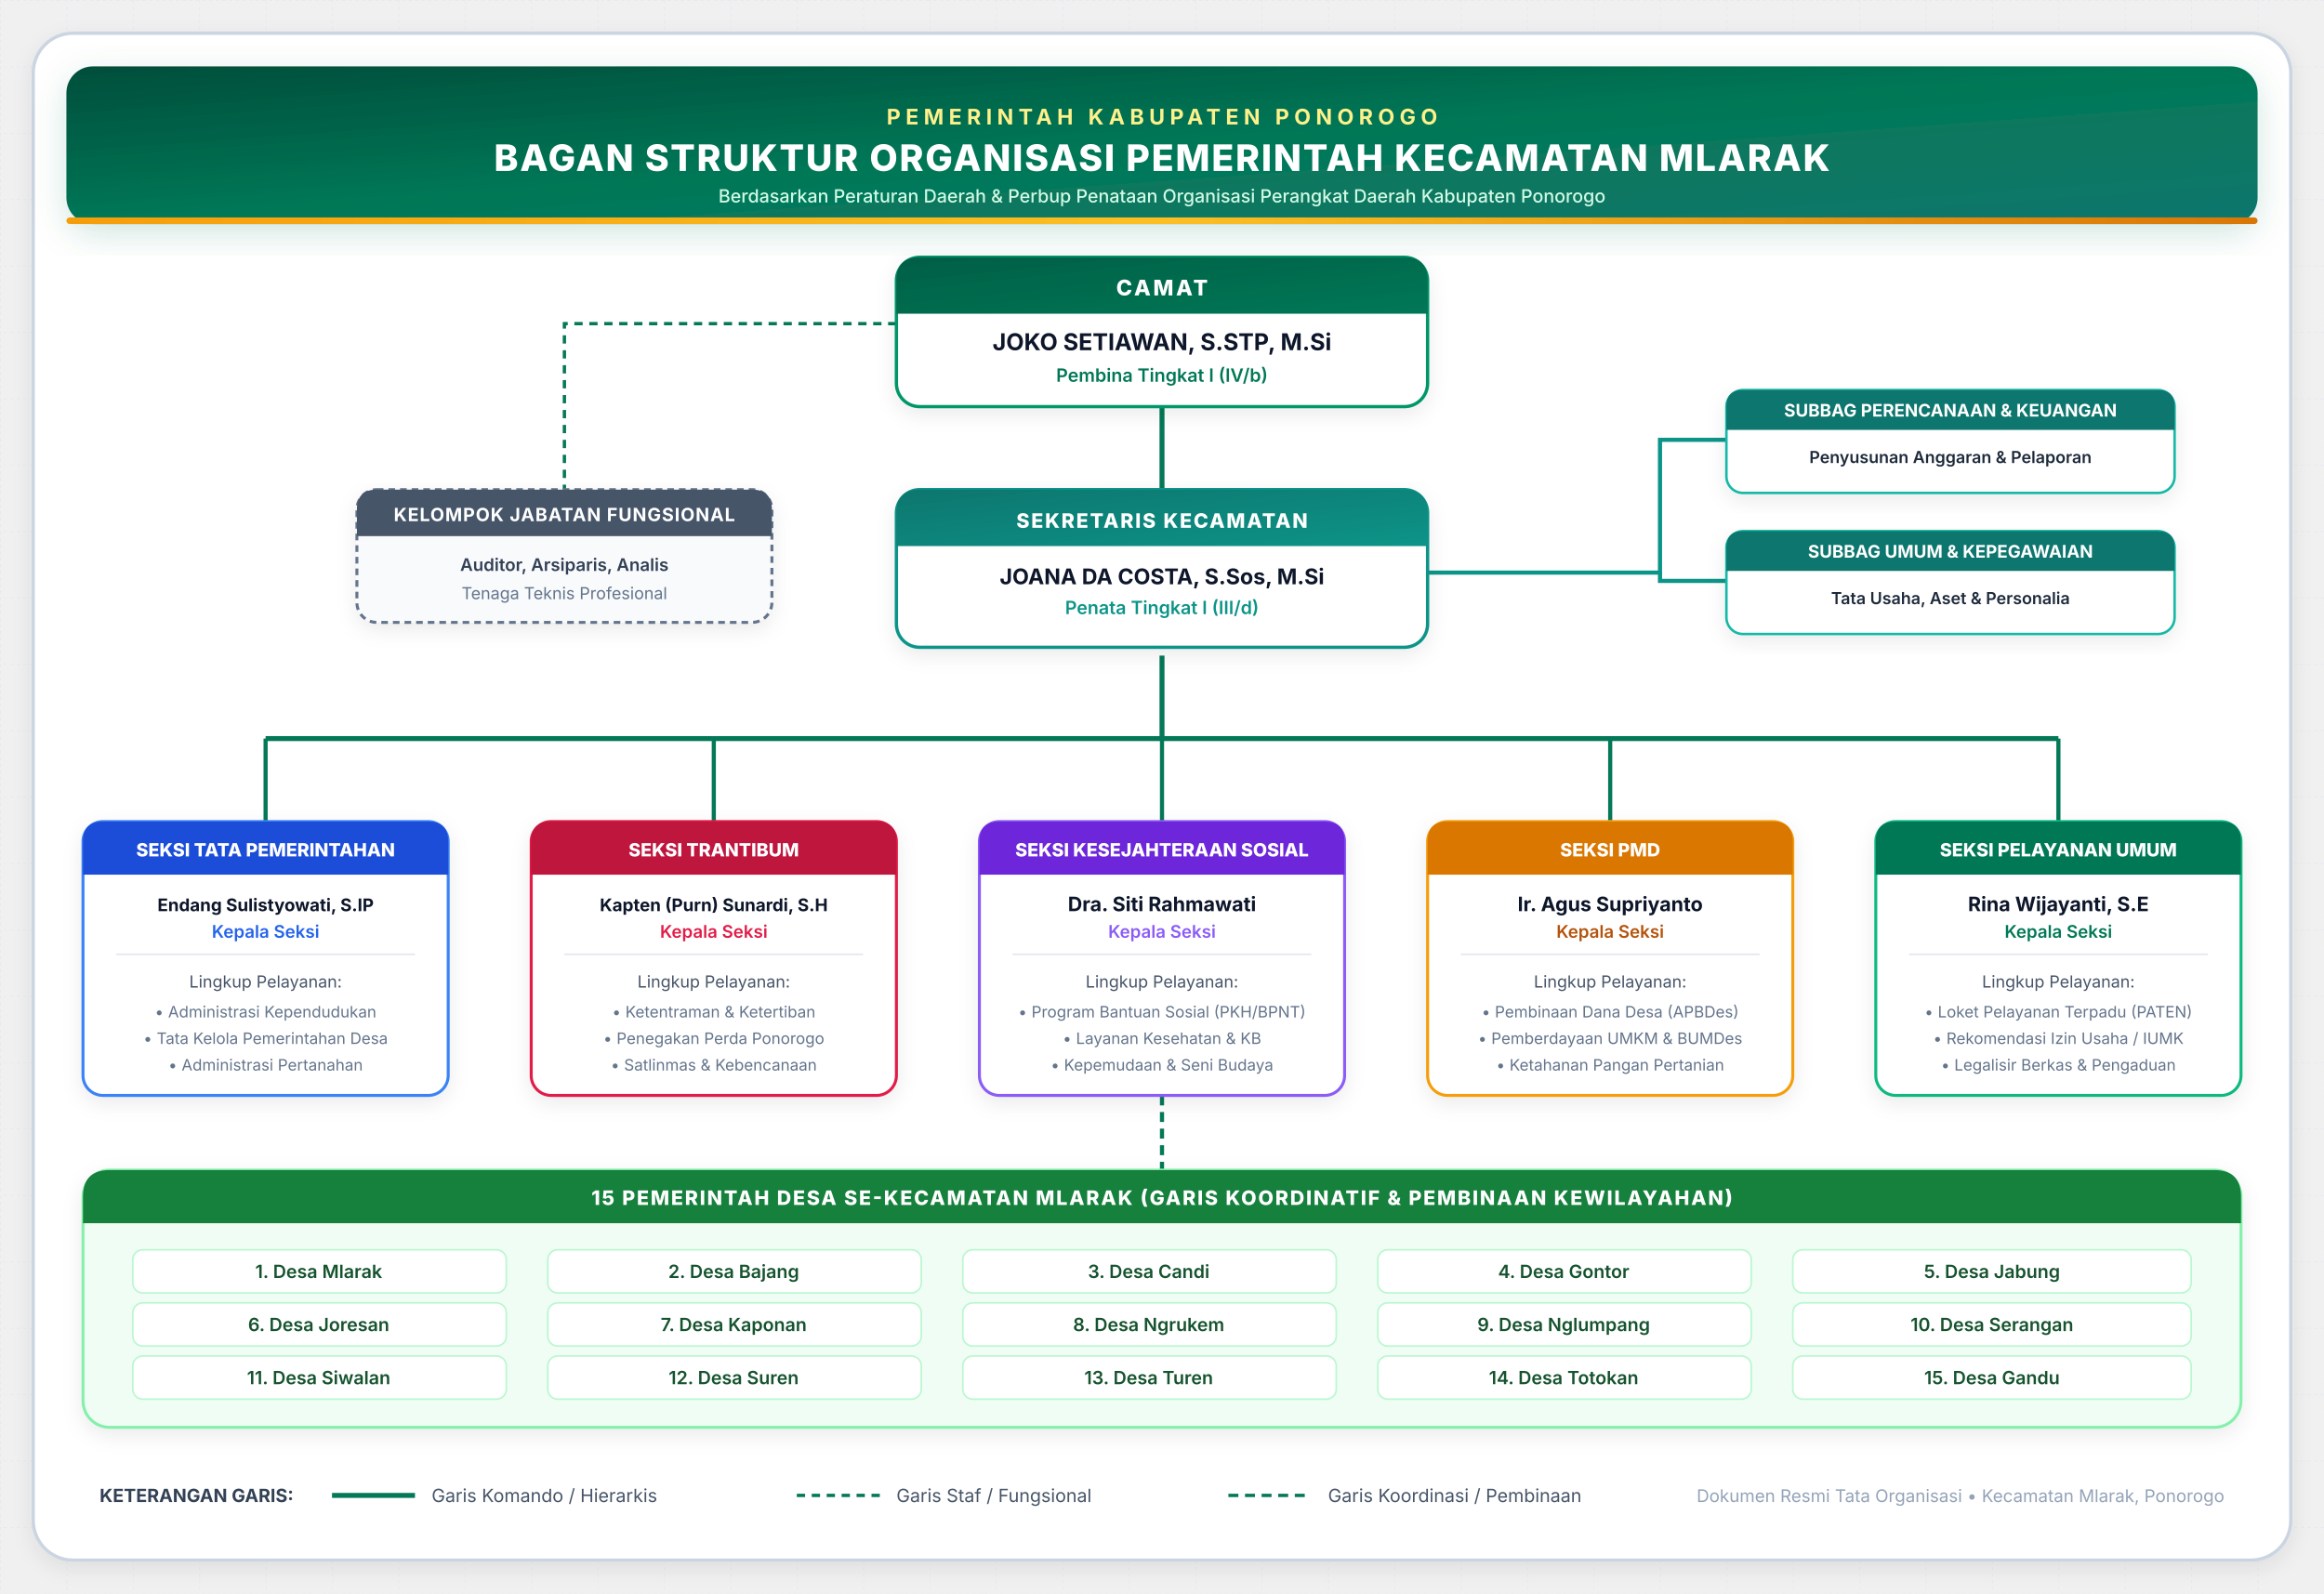
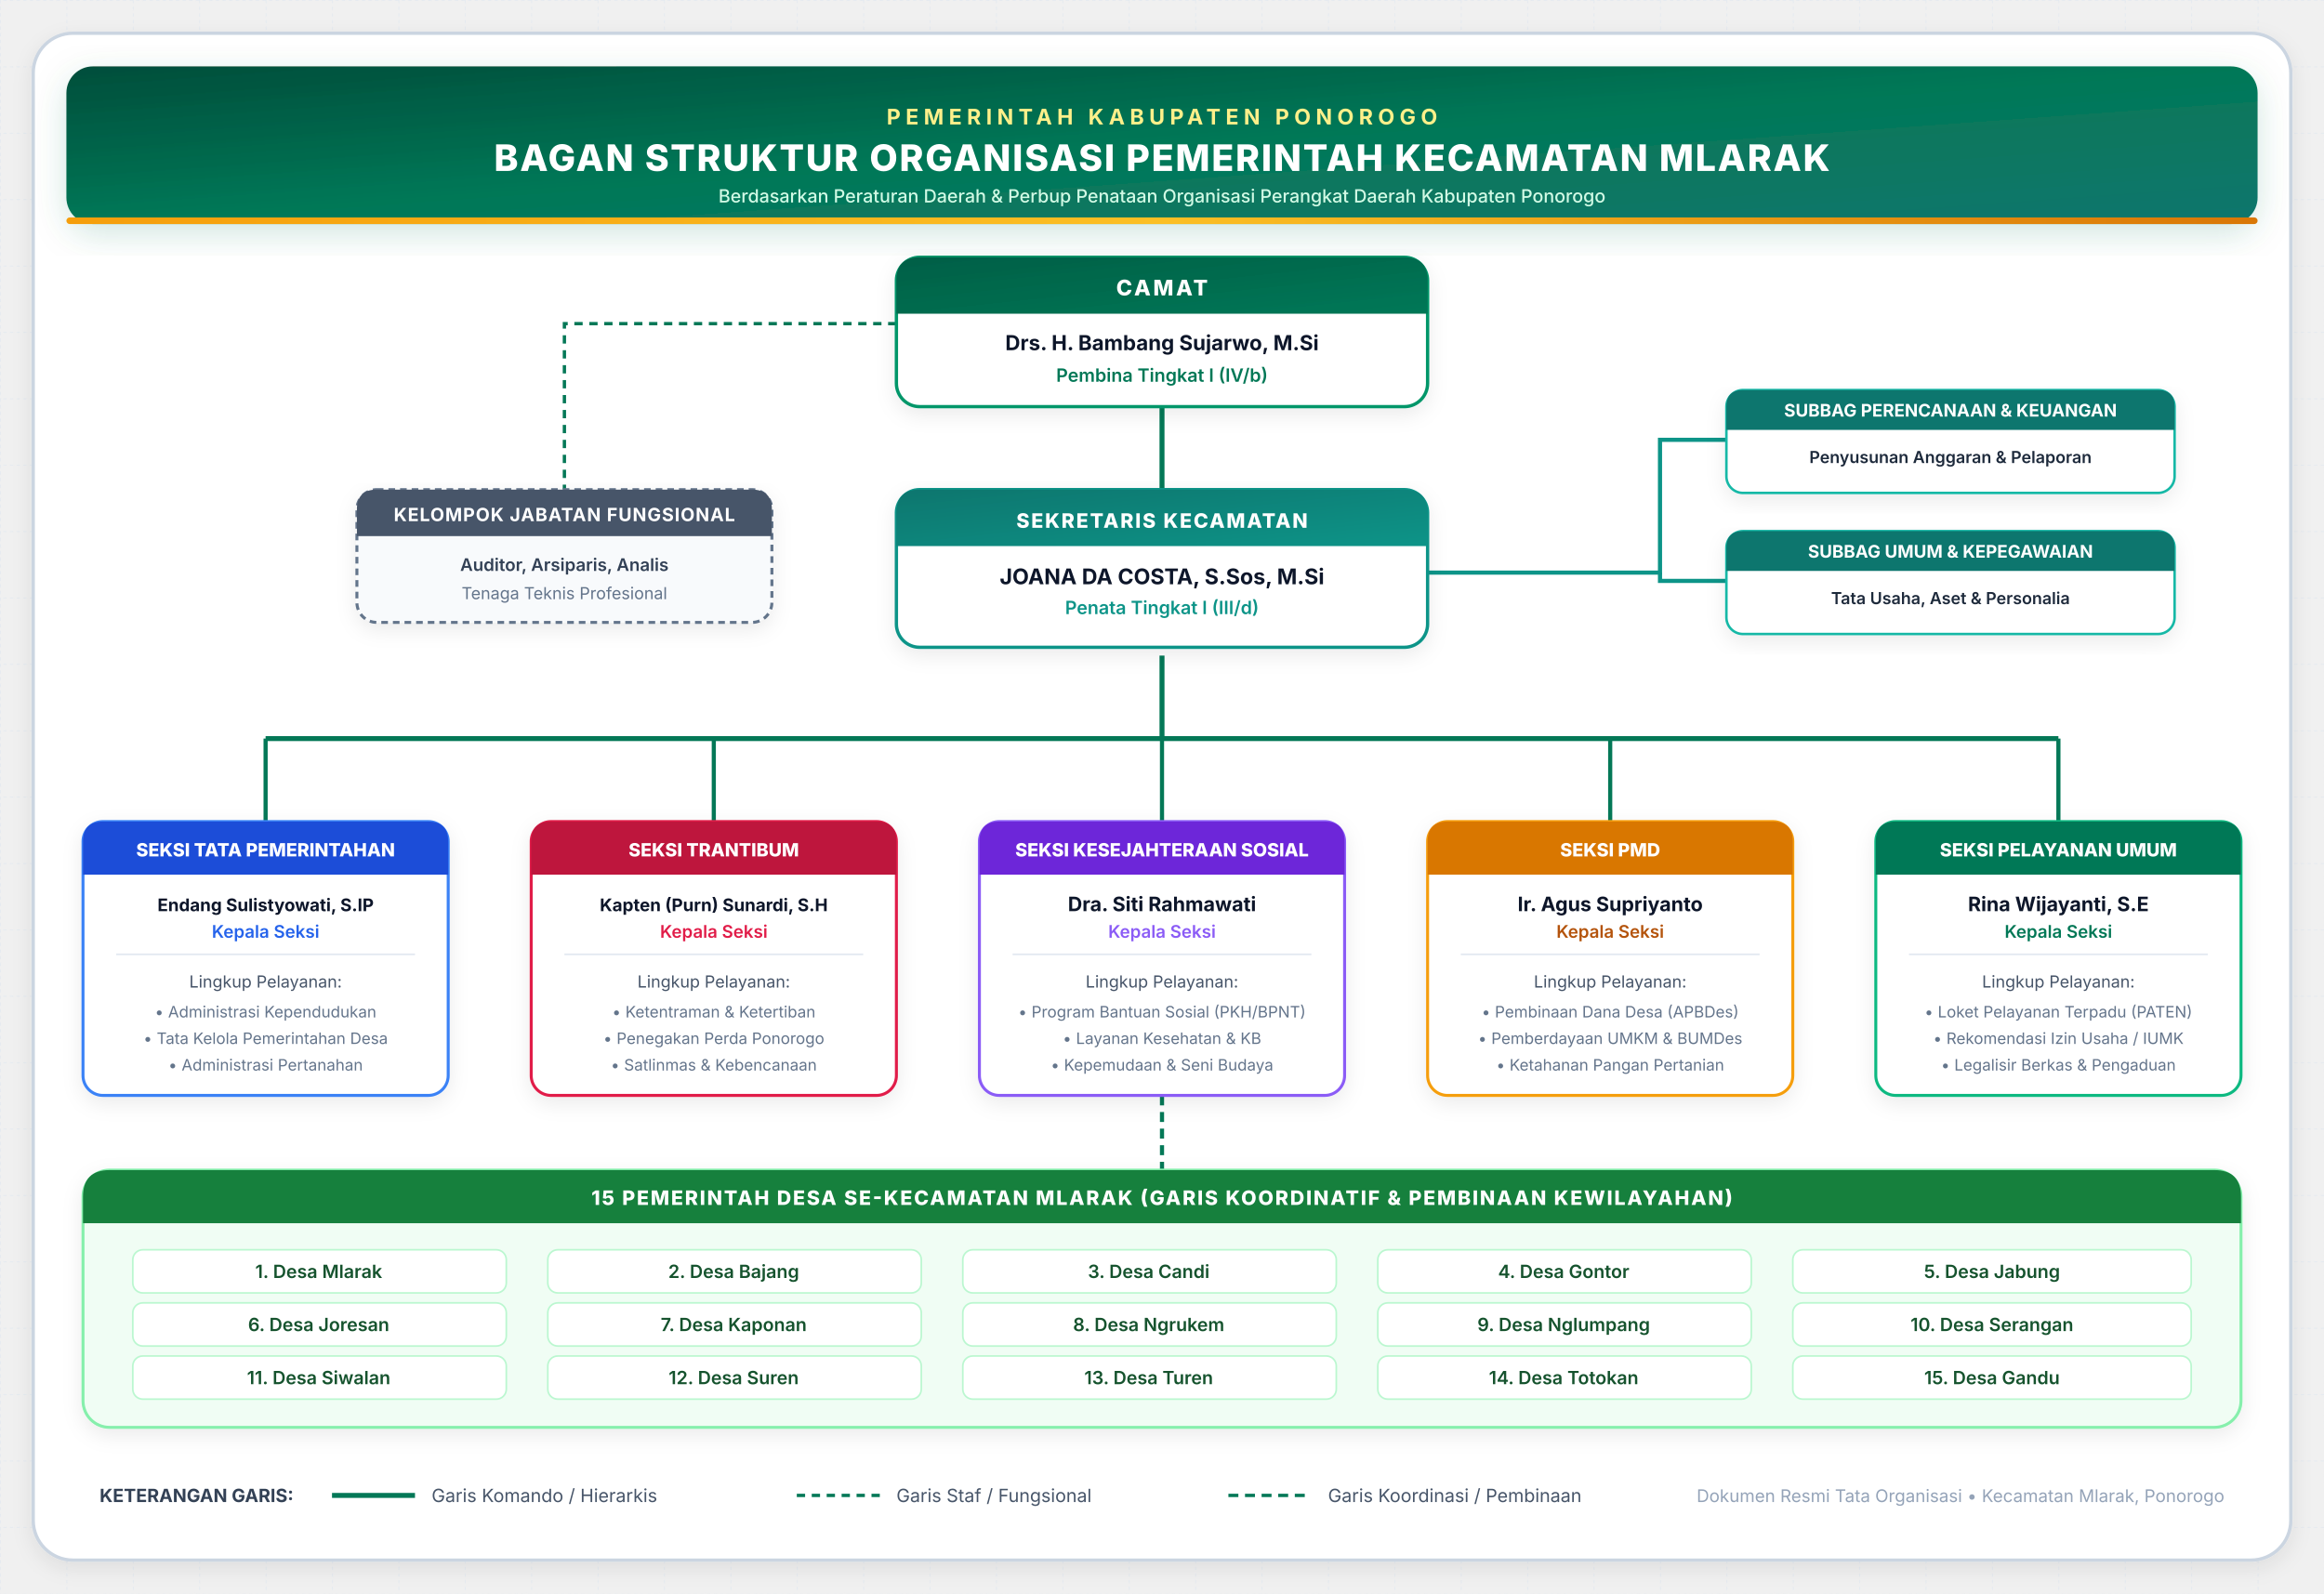
<svg xmlns="http://www.w3.org/2000/svg" viewBox="0 0 1400 960" width="100%" height="100%" style="background-color: #f8fafc; font-family: 'Plus Jakarta Sans', system-ui, -apple-system, sans-serif;">
  <defs>
    <linearGradient id="headerGrad" x1="0%" y1="0%" x2="100%" y2="100%">
      <stop offset="0%" stop-color="#064e3b" />
      <stop offset="50%" stop-color="#047857" />
      <stop offset="100%" stop-color="#0f766e" />
    </linearGradient>
    <linearGradient id="camatGrad" x1="0%" y1="0%" x2="100%" y2="100%">
      <stop offset="0%" stop-color="#065f46" />
      <stop offset="100%" stop-color="#047857" />
    </linearGradient>
    <linearGradient id="sekcamGrad" x1="0%" y1="0%" x2="100%" y2="100%">
      <stop offset="0%" stop-color="#0f766e" />
      <stop offset="100%" stop-color="#0d9488" />
    </linearGradient>
    <linearGradient id="kasiGrad" x1="0%" y1="0%" x2="100%" y2="100%">
      <stop offset="0%" stop-color="#1e293b" />
      <stop offset="100%" stop-color="#334155" />
    </linearGradient>
    <linearGradient id="goldGrad" x1="0%" y1="0%" x2="100%" y2="0%">
      <stop offset="0%" stop-color="#f59e0b" />
      <stop offset="50%" stop-color="#fbbf24" />
      <stop offset="100%" stop-color="#d97706" />
    </linearGradient>
    <filter id="cardShadow" x="-10%" y="-10%" width="125%" height="130%">
      <feDropShadow dx="0" dy="4" stdDeviation="6" flood-color="#0f172a" flood-opacity="0.08" />
    </filter>
    <filter id="glowShadow" x="-20%" y="-20%" width="140%" height="140%">
      <feDropShadow dx="0" dy="6" stdDeviation="10" flood-color="#047857" flood-opacity="0.18" />
    </filter>
    <pattern id="bgGrid" width="40" height="40" patternUnits="userSpaceOnUse">
      <path d="M 40 0 L 0 0 0 40" fill="none" stroke="#e2e8f0" stroke-width="0.8" stroke-dasharray="2,2" />
    </pattern>
  </defs>
  <rect width="1400" height="960" fill="url(#bgGrid)" />
  <rect x="20" y="20" width="1360" height="920" rx="24" fill="#ffffff" stroke="#cbd5e1" stroke-width="2" filter="url(#cardShadow)" />
  <rect x="40" y="40" width="1320" height="95" rx="16" fill="url(#headerGrad)" filter="url(#glowShadow)" />
  <rect x="40" y="131" width="1320" height="4" fill="url(#goldGrad)" rx="2" />
  <text x="700" y="75" text-anchor="middle" fill="#fef08a" font-size="13" font-weight="700" letter-spacing="3">PEMERINTAH KABUPATEN PONOROGO</text>
  <text x="700" y="103" text-anchor="middle" fill="#ffffff" font-size="22" font-weight="800" letter-spacing="1">BAGAN STRUKTUR ORGANISASI PEMERINTAH KECAMATAN MLARAK</text>
  <text x="700" y="122" text-anchor="middle" fill="#d1fae5" font-size="11" font-weight="500">Berdasarkan Peraturan Daerah &amp; Perbup Penataan Organisasi Perangkat Daerah Kabupaten Ponorogo</text>
  <path d="M 700 245 L 700 295" stroke="#047857" stroke-width="3" fill="none" />
  <path d="M 540 195 L 340 195 L 340 295" stroke="#047857" stroke-width="2" stroke-dasharray="5,4" fill="none" />
  <path d="M 860 345 L 1000 345 L 1000 265 L 1040 265" stroke="#0d9488" stroke-width="2.5" fill="none" />
  <path d="M 1000 345 L 1000 350 L 1040 350" stroke="#0d9488" stroke-width="2.5" fill="none" />
  <path d="M 700 395 L 700 445" stroke="#047857" stroke-width="3" fill="none" />
  <path d="M 160 445 L 1240 445" stroke="#047857" stroke-width="3" fill="none" />
  <path d="M 160 445 L 160 495" stroke="#047857" stroke-width="2.5" fill="none" />
  <path d="M 430 445 L 430 495" stroke="#047857" stroke-width="2.5" fill="none" />
  <path d="M 700 445 L 700 495" stroke="#047857" stroke-width="2.5" fill="none" />
  <path d="M 970 445 L 970 495" stroke="#047857" stroke-width="2.5" fill="none" />
  <path d="M 1240 445 L 1240 495" stroke="#047857" stroke-width="2.5" fill="none" />
  <path d="M 700 660 L 700 705" stroke="#047857" stroke-width="2.5" stroke-dasharray="6,4" fill="none" />
  <g id="box-camat" transform="translate(540, 155)" filter="url(#cardShadow)">
    <rect width="320" height="90" rx="14" fill="#ffffff" stroke="#059669" stroke-width="2" />
    <path d="M 0 14 Q 0 0 14 0 L 306 0 Q 320 0 320 14 L 320 34 L 0 34 Z" fill="url(#camatGrad)" />
    <text x="160" y="23" text-anchor="middle" fill="#ffffff" font-size="13" font-weight="800" letter-spacing="1.5">CAMAT</text>
-     <text id="nama-camat" x="160" y="56" text-anchor="middle" fill="#0f172a" font-size="14" font-weight="700">JOKO SETIAWAN, S.STP, M.Si</text>
+     <text id="nama-camat" x="160" y="56" text-anchor="middle" fill="#0f172a" font-size="12.5" font-weight="700">Drs. H. Bambang Sujarwo, M.Si</text>
    <text id="ket-camat" x="160" y="75" text-anchor="middle" fill="#047857" font-size="11" font-weight="600">Pembina Tingkat I (IV/b)</text>
  </g>
  <g id="box-fungsional" transform="translate(215, 295)" filter="url(#cardShadow)">
    <rect width="250" height="80" rx="12" fill="#f8fafc" stroke="#64748b" stroke-width="1.8" stroke-dasharray="4,3" />
    <path d="M 0 12 Q 0 0 12 0 L 238 0 Q 250 0 250 12 L 250 28 L 0 28 Z" fill="#475569" />
    <text x="125" y="19" text-anchor="middle" fill="#ffffff" font-size="11" font-weight="700" letter-spacing="0.5">KELOMPOK JABATAN FUNGSIONAL</text>
    <text id="nama-fungsional" x="125" y="49" text-anchor="middle" fill="#334155" font-size="10.5" font-weight="600">Auditor, Arsiparis, Analis</text>
    <text id="ket-fungsional" x="125" y="66" text-anchor="middle" fill="#64748b" font-size="10">Tenaga Teknis Profesional</text>
  </g>
  <g id="box-sekcam" transform="translate(540, 295)" filter="url(#cardShadow)">
    <rect width="320" height="95" rx="14" fill="#ffffff" stroke="#0d9488" stroke-width="2" />
    <path d="M 0 14 Q 0 0 14 0 L 306 0 Q 320 0 320 14 L 320 34 L 0 34 Z" fill="url(#sekcamGrad)" />
    <text x="160" y="23" text-anchor="middle" fill="#ffffff" font-size="12" font-weight="800" letter-spacing="1">SEKRETARIS KECAMATAN</text>
    <text id="nama-sekcam" x="160" y="57" text-anchor="middle" fill="#0f172a" font-size="13" font-weight="700">JOANA DA COSTA, S.Sos, M.Si</text>
    <text id="ket-sekcam" x="160" y="75" text-anchor="middle" fill="#0d9488" font-size="11" font-weight="600">Penata Tingkat I (III/d)</text>
  </g>
  <g id="box-subbag-keuangan" transform="translate(1040, 235)" filter="url(#cardShadow)">
    <rect width="270" height="62" rx="10" fill="#ffffff" stroke="#14b8a6" stroke-width="1.5" />
    <path d="M 0 10 Q 0 0 10 0 L 260 0 Q 270 0 270 10 L 270 24 L 0 24 Z" fill="#0f766e" />
    <text x="135" y="16" text-anchor="middle" fill="#ffffff" font-size="10.5" font-weight="700">SUBBAG PERENCANAAN &amp; KEUANGAN</text>
    <text id="nama-subbag-keuangan" x="135" y="44" text-anchor="middle" fill="#1e293b" font-size="10" font-weight="600">Penyusunan Anggaran &amp; Pelaporan</text>
  </g>
  <g id="box-subbag-umum" transform="translate(1040, 320)" filter="url(#cardShadow)">
    <rect width="270" height="62" rx="10" fill="#ffffff" stroke="#14b8a6" stroke-width="1.5" />
    <path d="M 0 10 Q 0 0 10 0 L 260 0 Q 270 0 270 10 L 270 24 L 0 24 Z" fill="#0f766e" />
    <text x="135" y="16" text-anchor="middle" fill="#ffffff" font-size="10.5" font-weight="700">SUBBAG UMUM &amp; KEPEGAWAIAN</text>
    <text id="nama-subbag-umum" x="135" y="44" text-anchor="middle" fill="#1e293b" font-size="10" font-weight="600">Tata Usaha, Aset &amp; Personalia</text>
  </g>
  <g id="box-kasi-tapem" transform="translate(50, 495)" filter="url(#cardShadow)">
    <rect width="220" height="165" rx="12" fill="#ffffff" stroke="#3b82f6" stroke-width="1.8" />
    <path d="M 0 12 Q 0 0 12 0 L 208 0 Q 220 0 220 12 L 220 32 L 0 32 Z" fill="#1d4ed8" />
    <text x="110" y="21" text-anchor="middle" fill="#ffffff" font-size="11" font-weight="800">SEKSI TATA PEMERINTAHAN</text>
    <text id="nama-kasi-tapem" x="110" y="54" text-anchor="middle" fill="#0f172a" font-size="10.5" font-weight="700">Endang Sulistyowati, S.IP</text>
    <text id="ket-kasi-tapem" x="110" y="70" text-anchor="middle" fill="#2563eb" font-size="10.5" font-weight="600">Kepala Seksi</text>
    <line x1="20" y1="80" x2="200" y2="80" stroke="#e2e8f0" stroke-width="1" />
    <text x="110" y="100" text-anchor="middle" fill="#475569" font-size="10">Lingkup Pelayanan:</text>
    <text x="110" y="118" text-anchor="middle" fill="#64748b" font-size="9.5">• Administrasi Kependudukan</text>
    <text x="110" y="134" text-anchor="middle" fill="#64748b" font-size="9.5">• Tata Kelola Pemerintahan Desa</text>
    <text x="110" y="150" text-anchor="middle" fill="#64748b" font-size="9.5">• Administrasi Pertanahan</text>
  </g>
  <g id="box-kasi-trantib" transform="translate(320, 495)" filter="url(#cardShadow)">
    <rect width="220" height="165" rx="12" fill="#ffffff" stroke="#e11d48" stroke-width="1.8" />
    <path d="M 0 12 Q 0 0 12 0 L 208 0 Q 220 0 220 12 L 220 32 L 0 32 Z" fill="#be123c" />
    <text x="110" y="21" text-anchor="middle" fill="#ffffff" font-size="11" font-weight="800">SEKSI TRANTIBUM</text>
    <text id="nama-kasi-trantib" x="110" y="54" text-anchor="middle" fill="#0f172a" font-size="10.5" font-weight="700">Kapten (Purn) Sunardi, S.H</text>
    <text id="ket-kasi-trantib" x="110" y="70" text-anchor="middle" fill="#e11d48" font-size="10.5" font-weight="600">Kepala Seksi</text>
    <line x1="20" y1="80" x2="200" y2="80" stroke="#e2e8f0" stroke-width="1" />
    <text x="110" y="100" text-anchor="middle" fill="#475569" font-size="10">Lingkup Pelayanan:</text>
    <text x="110" y="118" text-anchor="middle" fill="#64748b" font-size="9.5">• Ketentraman &amp; Ketertiban</text>
    <text x="110" y="134" text-anchor="middle" fill="#64748b" font-size="9.5">• Penegakan Perda Ponorogo</text>
    <text x="110" y="150" text-anchor="middle" fill="#64748b" font-size="9.5">• Satlinmas &amp; Kebencanaan</text>
  </g>
  <g id="box-kasi-kesra" transform="translate(590, 495)" filter="url(#cardShadow)">
    <rect width="220" height="165" rx="12" fill="#ffffff" stroke="#8b5cf6" stroke-width="1.8" />
    <path d="M 0 12 Q 0 0 12 0 L 208 0 Q 220 0 220 12 L 220 32 L 0 32 Z" fill="#6d28d9" />
    <text x="110" y="21" text-anchor="middle" fill="#ffffff" font-size="11" font-weight="800">SEKSI KESEJAHTERAAN SOSIAL</text>
    <text id="nama-kasi-kesra" x="110" y="54" text-anchor="middle" fill="#0f172a" font-size="12" font-weight="700">Dra. Siti Rahmawati</text>
    <text id="ket-kasi-kesra" x="110" y="70" text-anchor="middle" fill="#8b5cf6" font-size="10.5" font-weight="600">Kepala Seksi</text>
    <line x1="20" y1="80" x2="200" y2="80" stroke="#e2e8f0" stroke-width="1" />
    <text x="110" y="100" text-anchor="middle" fill="#475569" font-size="10">Lingkup Pelayanan:</text>
    <text x="110" y="118" text-anchor="middle" fill="#64748b" font-size="9.5">• Program Bantuan Sosial (PKH/BPNT)</text>
    <text x="110" y="134" text-anchor="middle" fill="#64748b" font-size="9.5">• Layanan Kesehatan &amp; KB</text>
    <text x="110" y="150" text-anchor="middle" fill="#64748b" font-size="9.5">• Kepemudaan &amp; Seni Budaya</text>
  </g>
  <g id="box-kasi-pmd" transform="translate(860, 495)" filter="url(#cardShadow)">
    <rect width="220" height="165" rx="12" fill="#ffffff" stroke="#f59e0b" stroke-width="1.8" />
    <path d="M 0 12 Q 0 0 12 0 L 208 0 Q 220 0 220 12 L 220 32 L 0 32 Z" fill="#d97706" />
    <text x="110" y="21" text-anchor="middle" fill="#ffffff" font-size="11" font-weight="800">SEKSI PMD</text>
    <text id="nama-kasi-pmd" x="110" y="54" text-anchor="middle" fill="#0f172a" font-size="12" font-weight="700">Ir. Agus Supriyanto</text>
    <text id="ket-kasi-pmd" x="110" y="70" text-anchor="middle" fill="#b45309" font-size="10.5" font-weight="600">Kepala Seksi</text>
    <line x1="20" y1="80" x2="200" y2="80" stroke="#e2e8f0" stroke-width="1" />
    <text x="110" y="100" text-anchor="middle" fill="#475569" font-size="10">Lingkup Pelayanan:</text>
    <text x="110" y="118" text-anchor="middle" fill="#64748b" font-size="9.5">• Pembinaan Dana Desa (APBDes)</text>
    <text x="110" y="134" text-anchor="middle" fill="#64748b" font-size="9.5">• Pemberdayaan UMKM &amp; BUMDes</text>
    <text x="110" y="150" text-anchor="middle" fill="#64748b" font-size="9.5">• Ketahanan Pangan Pertanian</text>
  </g>
  <g id="box-kasi-pelayanan" transform="translate(1130, 495)" filter="url(#cardShadow)">
    <rect width="220" height="165" rx="12" fill="#ffffff" stroke="#10b981" stroke-width="1.8" />
    <path d="M 0 12 Q 0 0 12 0 L 208 0 Q 220 0 220 12 L 220 32 L 0 32 Z" fill="#047857" />
    <text x="110" y="21" text-anchor="middle" fill="#ffffff" font-size="11" font-weight="800">SEKSI PELAYANAN UMUM</text>
    <text id="nama-kasi-pelayanan" x="110" y="54" text-anchor="middle" fill="#0f172a" font-size="12" font-weight="700">Rina Wijayanti, S.E</text>
    <text id="ket-kasi-pelayanan" x="110" y="70" text-anchor="middle" fill="#047857" font-size="10.5" font-weight="600">Kepala Seksi</text>
    <line x1="20" y1="80" x2="200" y2="80" stroke="#e2e8f0" stroke-width="1" />
    <text x="110" y="100" text-anchor="middle" fill="#475569" font-size="10">Lingkup Pelayanan:</text>
    <text x="110" y="118" text-anchor="middle" fill="#64748b" font-size="9.5">• Loket Pelayanan Terpadu (PATEN)</text>
    <text x="110" y="134" text-anchor="middle" fill="#64748b" font-size="9.5">• Rekomendasi Izin Usaha / IUMK</text>
    <text x="110" y="150" text-anchor="middle" fill="#64748b" font-size="9.5">• Legalisir Berkas &amp; Pengaduan</text>
  </g>
  <g id="box-desa" transform="translate(50, 705)" filter="url(#cardShadow)">
    <rect width="1300" height="155" rx="16" fill="#f0fdf4" stroke="#86efac" stroke-width="1.8" />
    <path d="M 0 16 Q 0 0 16 0 L 1284 0 Q 1300 0 1300 16 L 1300 32 L 0 32 Z" fill="#15803d" />
    <text x="650" y="21" text-anchor="middle" fill="#ffffff" font-size="12" font-weight="800" letter-spacing="1">15 PEMERINTAH DESA SE-KECAMATAN MLARAK (GARIS KOORDINATIF &amp; PEMBINAAN KEWILAYAHAN)</text>
    <g transform="translate(30, 48)">
      <rect x="0" y="0" width="225" height="26" rx="6" fill="#ffffff" stroke="#bbf7d0" stroke-width="1" />
      <text id="desa-1" x="112" y="17" text-anchor="middle" fill="#14532d" font-size="11" font-weight="600">1. Desa Mlarak</text>
      <rect x="250" y="0" width="225" height="26" rx="6" fill="#ffffff" stroke="#bbf7d0" stroke-width="1" />
      <text id="desa-2" x="362" y="17" text-anchor="middle" fill="#14532d" font-size="11" font-weight="600">2. Desa Bajang</text>
      <rect x="500" y="0" width="225" height="26" rx="6" fill="#ffffff" stroke="#bbf7d0" stroke-width="1" />
      <text id="desa-3" x="612" y="17" text-anchor="middle" fill="#14532d" font-size="11" font-weight="600">3. Desa Candi</text>
      <rect x="750" y="0" width="225" height="26" rx="6" fill="#ffffff" stroke="#bbf7d0" stroke-width="1" />
      <text id="desa-4" x="862" y="17" text-anchor="middle" fill="#14532d" font-size="11" font-weight="600">4. Desa Gontor</text>
      <rect x="1000" y="0" width="240" height="26" rx="6" fill="#ffffff" stroke="#bbf7d0" stroke-width="1" />
      <text id="desa-5" x="1120" y="17" text-anchor="middle" fill="#14532d" font-size="11" font-weight="600">5. Desa Jabung</text>
    </g>
    <g transform="translate(30, 80)">
      <rect x="0" y="0" width="225" height="26" rx="6" fill="#ffffff" stroke="#bbf7d0" stroke-width="1" />
      <text id="desa-6" x="112" y="17" text-anchor="middle" fill="#14532d" font-size="11" font-weight="600">6. Desa Joresan</text>
      <rect x="250" y="0" width="225" height="26" rx="6" fill="#ffffff" stroke="#bbf7d0" stroke-width="1" />
      <text id="desa-7" x="362" y="17" text-anchor="middle" fill="#14532d" font-size="11" font-weight="600">7. Desa Kaponan</text>
      <rect x="500" y="0" width="225" height="26" rx="6" fill="#ffffff" stroke="#bbf7d0" stroke-width="1" />
      <text id="desa-8" x="612" y="17" text-anchor="middle" fill="#14532d" font-size="11" font-weight="600">8. Desa Ngrukem</text>
      <rect x="750" y="0" width="225" height="26" rx="6" fill="#ffffff" stroke="#bbf7d0" stroke-width="1" />
      <text id="desa-9" x="862" y="17" text-anchor="middle" fill="#14532d" font-size="11" font-weight="600">9. Desa Nglumpang</text>
      <rect x="1000" y="0" width="240" height="26" rx="6" fill="#ffffff" stroke="#bbf7d0" stroke-width="1" />
      <text id="desa-10" x="1120" y="17" text-anchor="middle" fill="#14532d" font-size="11" font-weight="600">10. Desa Serangan</text>
    </g>
    <g transform="translate(30, 112)">
      <rect x="0" y="0" width="225" height="26" rx="6" fill="#ffffff" stroke="#bbf7d0" stroke-width="1" />
      <text id="desa-11" x="112" y="17" text-anchor="middle" fill="#14532d" font-size="11" font-weight="600">11. Desa Siwalan</text>
      <rect x="250" y="0" width="225" height="26" rx="6" fill="#ffffff" stroke="#bbf7d0" stroke-width="1" />
      <text id="desa-12" x="362" y="17" text-anchor="middle" fill="#14532d" font-size="11" font-weight="600">12. Desa Suren</text>
      <rect x="500" y="0" width="225" height="26" rx="6" fill="#ffffff" stroke="#bbf7d0" stroke-width="1" />
      <text id="desa-13" x="612" y="17" text-anchor="middle" fill="#14532d" font-size="11" font-weight="600">13. Desa Turen</text>
      <rect x="750" y="0" width="225" height="26" rx="6" fill="#ffffff" stroke="#bbf7d0" stroke-width="1" />
      <text id="desa-14" x="862" y="17" text-anchor="middle" fill="#14532d" font-size="11" font-weight="600">14. Desa Totokan</text>
      <rect x="1000" y="0" width="240" height="26" rx="6" fill="#ffffff" stroke="#bbf7d0" stroke-width="1" />
      <text id="desa-15" x="1120" y="17" text-anchor="middle" fill="#14532d" font-size="11" font-weight="600">15. Desa Gandu</text>
    </g>
  </g>
  <g transform="translate(60, 890)">
    <text x="0" y="15" fill="#334155" font-size="11" font-weight="700">KETERANGAN GARIS:</text>
    <line x1="140" y1="11" x2="190" y2="11" stroke="#047857" stroke-width="3" />
    <text x="200" y="15" fill="#475569" font-size="11">Garis Komando / Hierarkis</text>
    <line x1="420" y1="11" x2="470" y2="11" stroke="#047857" stroke-width="2" stroke-dasharray="5,4" />
    <text x="480" y="15" fill="#475569" font-size="11">Garis Staf / Fungsional</text>
    <line x1="680" y1="11" x2="730" y2="11" stroke="#047857" stroke-width="2" stroke-dasharray="6,4" />
    <text x="740" y="15" fill="#475569" font-size="11">Garis Koordinasi / Pembinaan</text>
    <text x="1280" y="15" text-anchor="end" fill="#94a3b8" font-size="10.5">Dokumen Resmi Tata Organisasi • Kecamatan Mlarak, Ponorogo</text>
  </g>
</svg>
